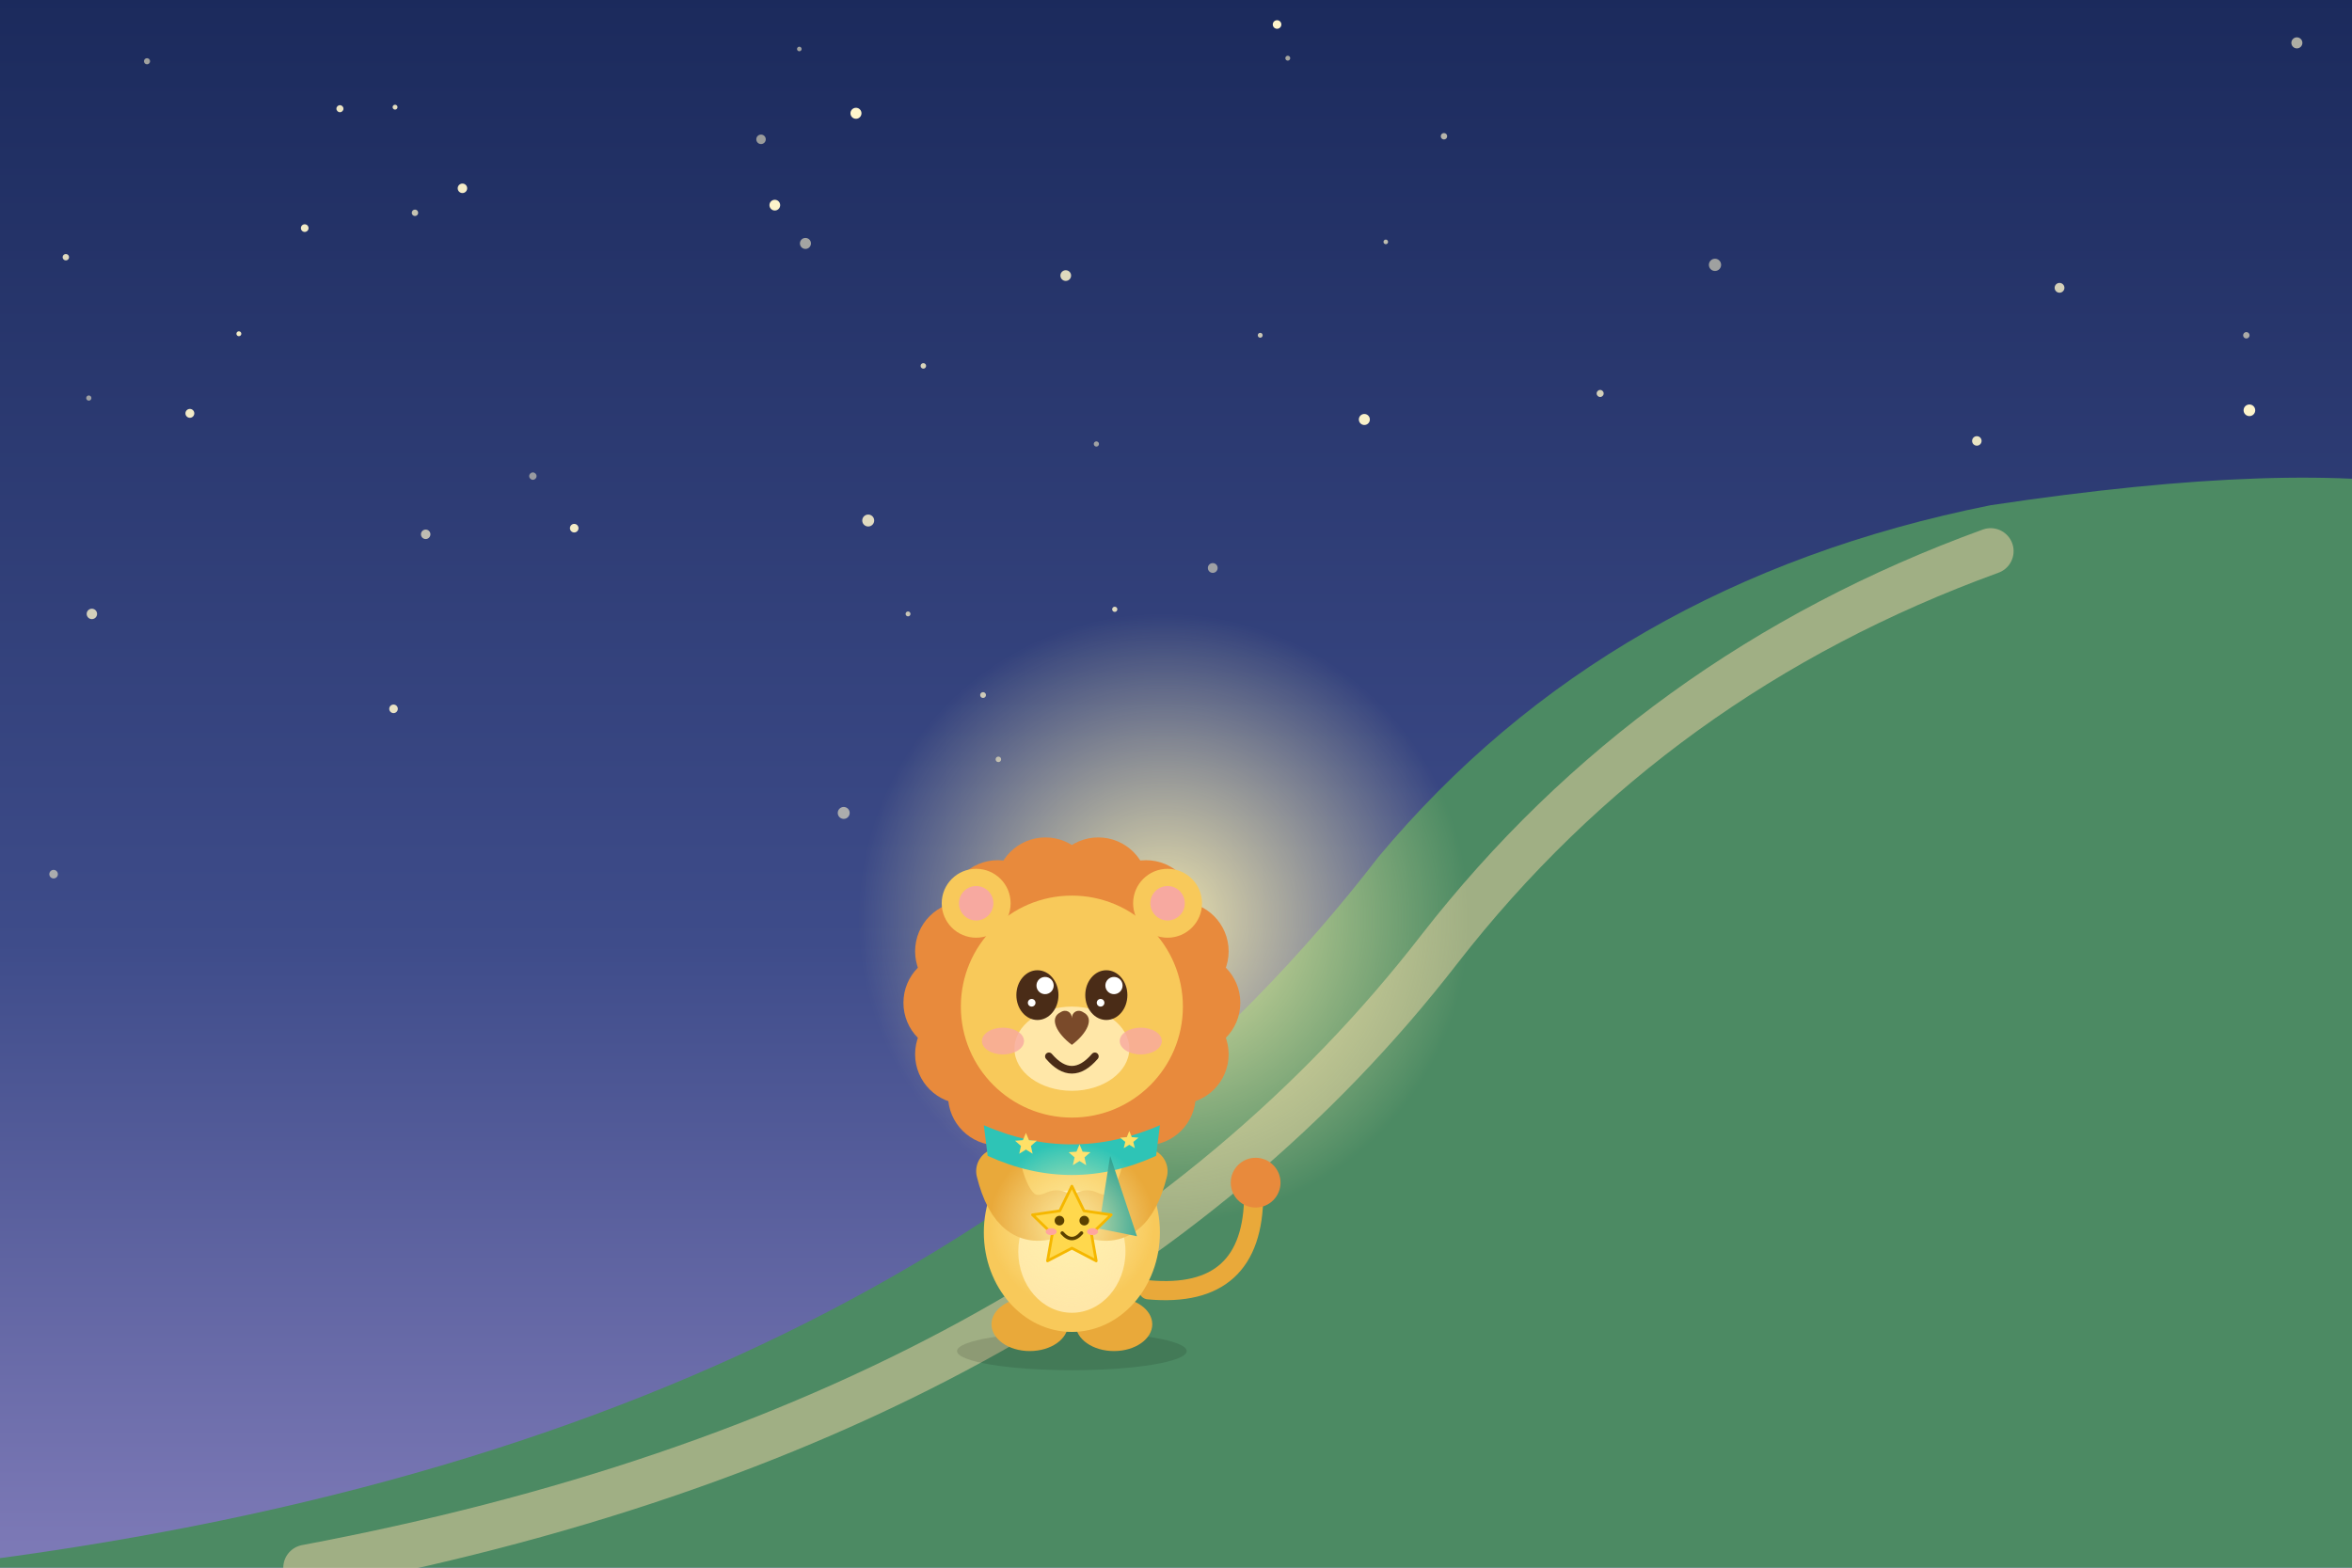
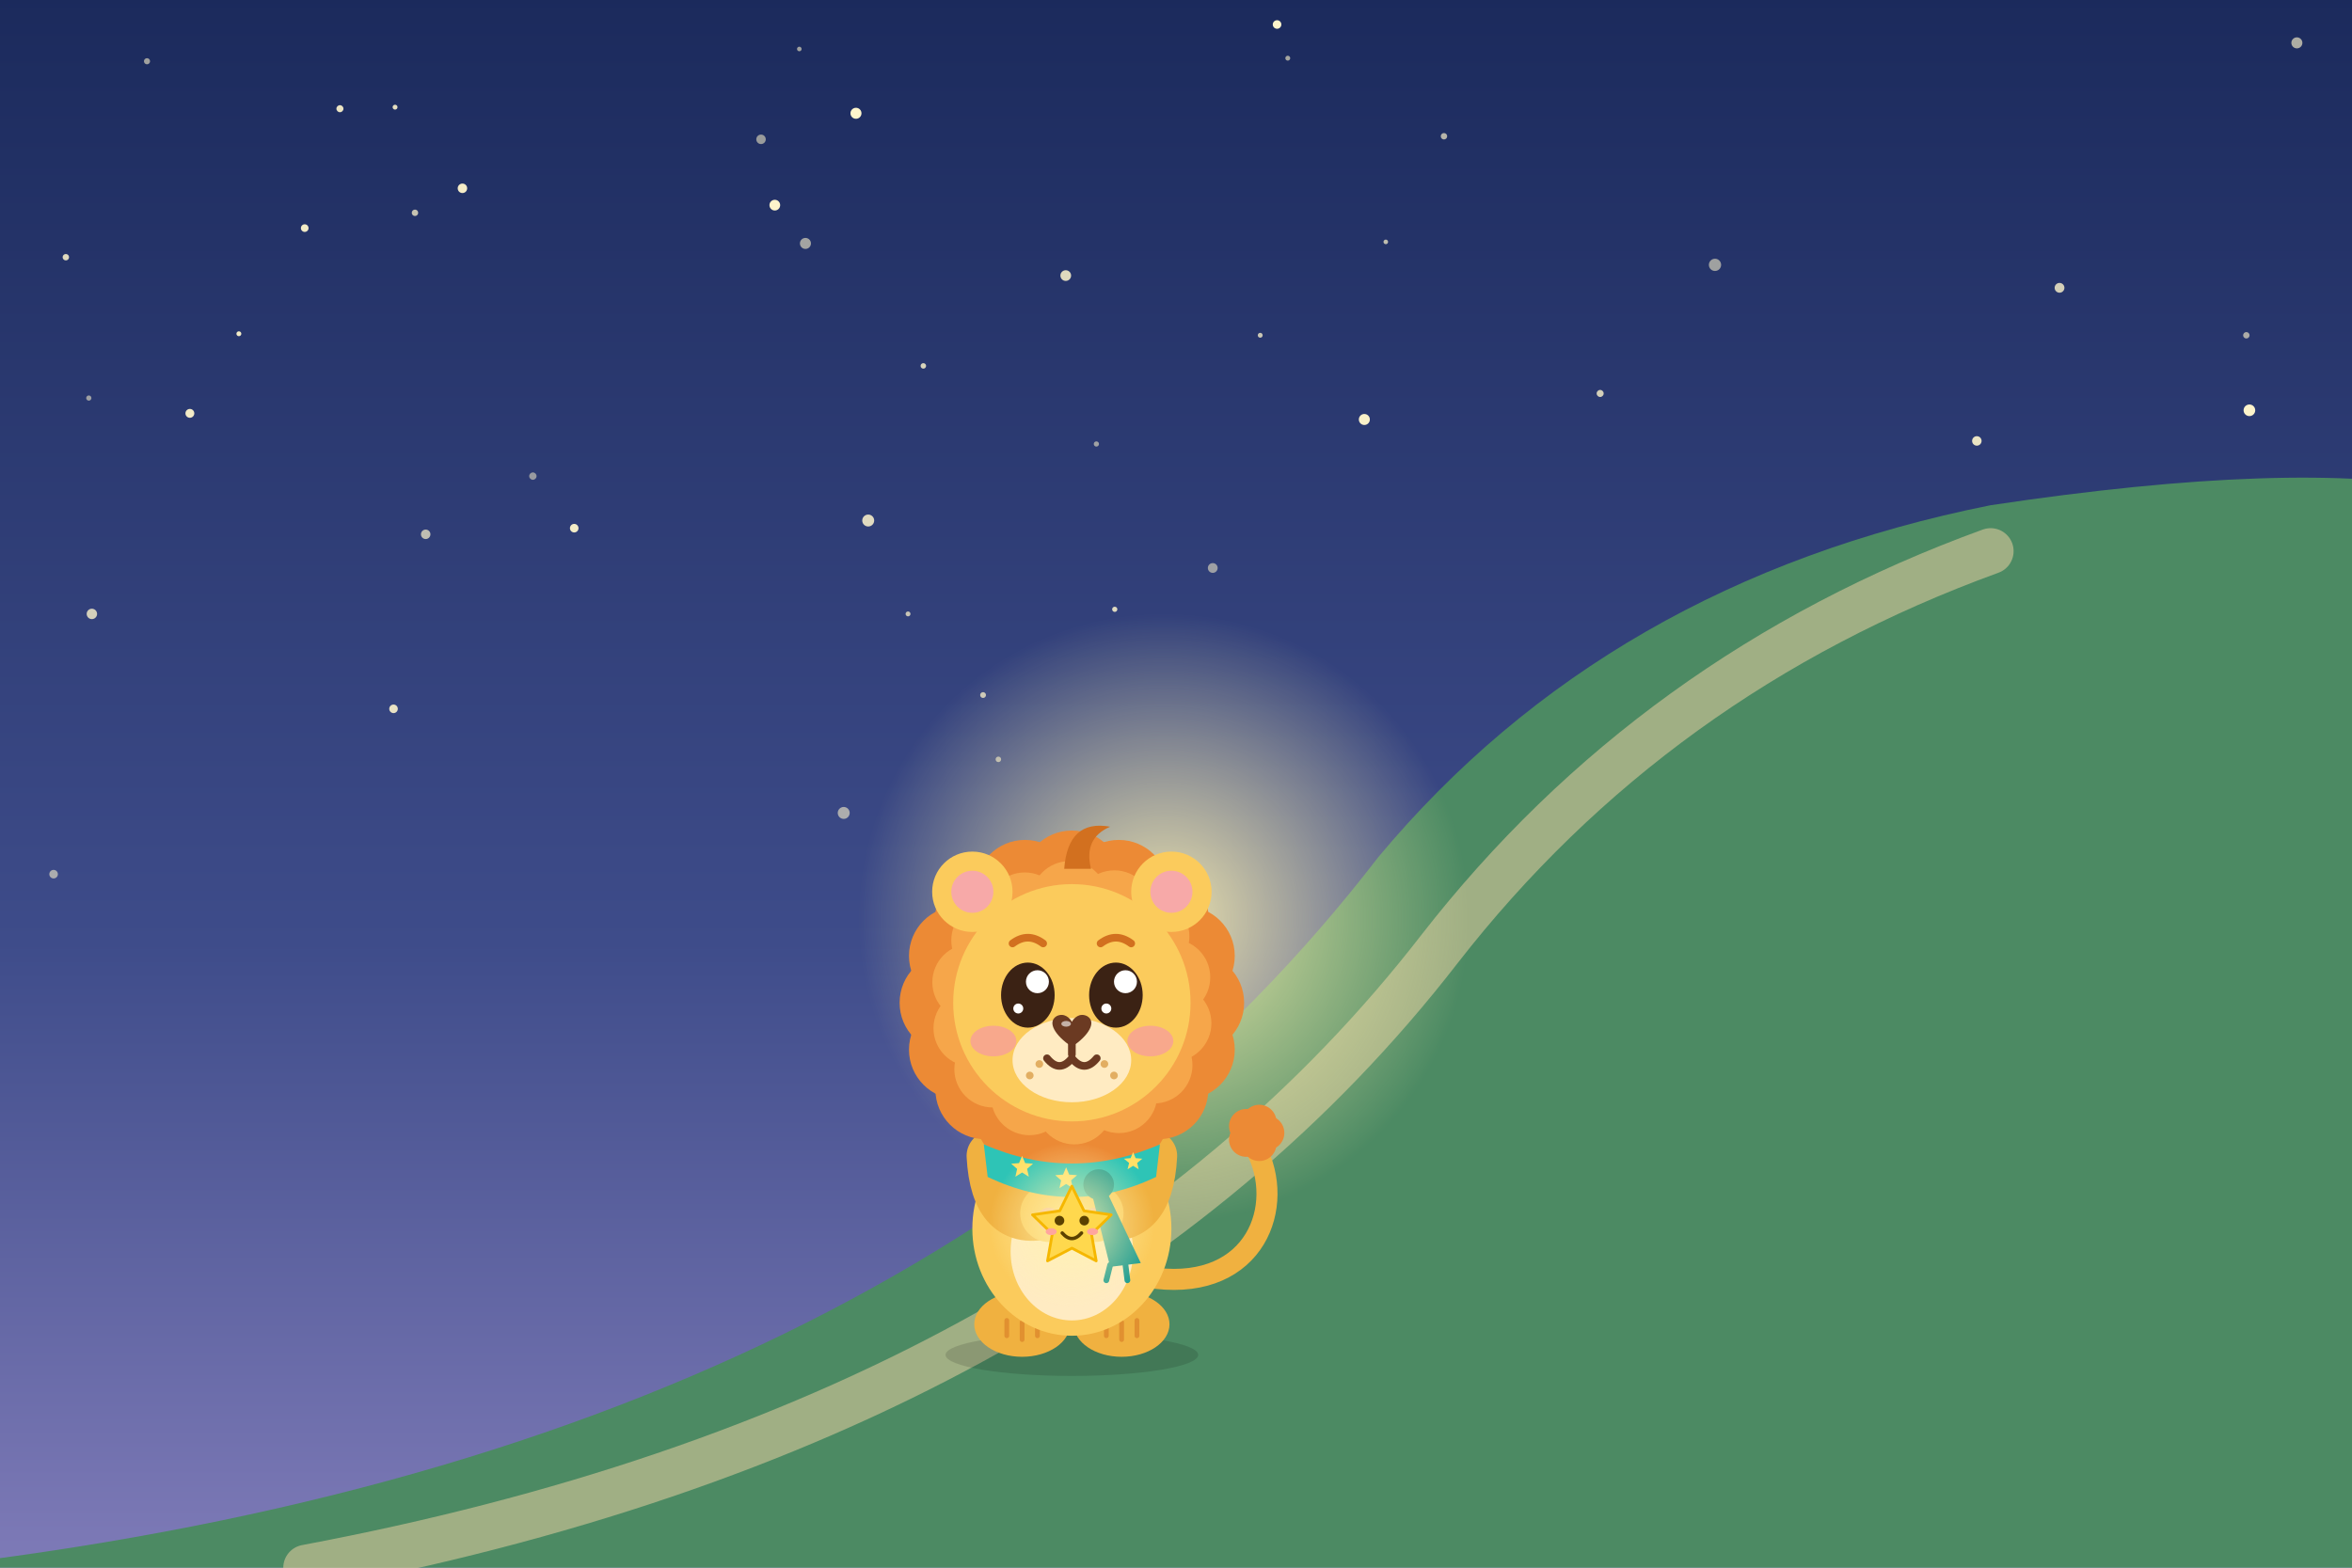
<svg xmlns="http://www.w3.org/2000/svg" viewBox="0 0 1536 1024" role="img" aria-label="Lio urcă dealul, iar steluța îi luminează drumul">
  <defs>
    <linearGradient id="night" x1="0" y1="0" x2="0" y2="1">
      <stop offset="0" stop-color="#1B2A5C" />
      <stop offset="0.6" stop-color="#3E4C8A" />
      <stop offset="1" stop-color="#7F7BB8" />
    </linearGradient>
    <linearGradient id="dusk" x1="0" y1="0" x2="0" y2="1">
      <stop offset="0" stop-color="#2B3A73" />
      <stop offset="0.55" stop-color="#8A6FB3" />
      <stop offset="1" stop-color="#F2A98B" />
    </linearGradient>
    <radialGradient id="glow">
      <stop offset="0" stop-color="#FFF3B0" stop-opacity="0.9" />
      <stop offset="1" stop-color="#FFF3B0" stop-opacity="0" />
    </radialGradient>
    <radialGradient id="moon">
      <stop offset="0" stop-color="#FFFBE6" />
      <stop offset="1" stop-color="#F6E7A8" />
    </radialGradient>
    <filter id="soft">
      <feGaussianBlur stdDeviation="1.2" />
    </filter>
  </defs>
  <rect width="1536" height="1024" fill="url(#night)" />
  <circle cx="497" cy="91" r="3.1" fill="#FFF6CC" opacity="0.54" />
  <circle cx="823" cy="219" r="1.6" fill="#FFF6CC" opacity="0.75" />
  <circle cx="58" cy="260" r="1.7" fill="#FFF6CC" opacity="0.55" />
  <circle cx="652" cy="496" r="1.8" fill="#FFF6CC" opacity="0.61" />
  <circle cx="964" cy="569" r="2.9" fill="#FFF6CC" opacity="0.70" />
  <circle cx="1500" cy="28" r="3.6" fill="#FFF6CC" opacity="0.64" />
  <circle cx="222" cy="71" r="2.3" fill="#FFF6CC" opacity="0.91" />
  <circle cx="278" cy="349" r="3.1" fill="#FFF6CC" opacity="0.69" />
  <circle cx="841" cy="38" r="1.6" fill="#FFF6CC" opacity="0.60" />
  <circle cx="1045" cy="257" r="2.3" fill="#FFF6CC" opacity="0.79" />
  <circle cx="696" cy="180" r="3.5" fill="#FFF6CC" opacity="0.85" />
  <circle cx="375" cy="345" r="2.8" fill="#FFF6CC" opacity="0.94" />
  <circle cx="1120" cy="173" r="4.0" fill="#FFF6CC" opacity="0.56" />
  <circle cx="642" cy="454" r="1.9" fill="#FFF6CC" opacity="0.74" />
  <circle cx="60" cy="401" r="3.4" fill="#FFF6CC" opacity="0.79" />
  <circle cx="1345" cy="188" r="3.2" fill="#FFF6CC" opacity="0.80" />
  <circle cx="891" cy="274" r="3.6" fill="#FFF6CC" opacity="0.97" />
  <circle cx="728" cy="398" r="1.7" fill="#FFF6CC" opacity="0.85" />
  <circle cx="994" cy="596" r="3.6" fill="#FFF6CC" opacity="0.64" />
  <circle cx="593" cy="401" r="1.6" fill="#FFF6CC" opacity="0.73" />
  <circle cx="258" cy="70" r="1.6" fill="#FFF6CC" opacity="0.88" />
  <circle cx="199" cy="149" r="2.5" fill="#FFF6CC" opacity="0.94" />
  <circle cx="124" cy="270" r="2.9" fill="#FFF6CC" opacity="0.94" />
  <circle cx="1258" cy="518" r="2.2" fill="#FFF6CC" opacity="0.71" />
  <circle cx="551" cy="531" r="3.9" fill="#FFF6CC" opacity="0.58" />
  <circle cx="271" cy="139" r="2.1" fill="#FFF6CC" opacity="0.74" />
  <circle cx="905" cy="158" r="1.5" fill="#FFF6CC" opacity="0.71" />
  <circle cx="567" cy="340" r="3.9" fill="#FFF6CC" opacity="0.85" />
  <circle cx="792" cy="371" r="3.2" fill="#FFF6CC" opacity="0.53" />
  <circle cx="1382" cy="468" r="3.7" fill="#FFF6CC" opacity="0.90" />
  <circle cx="603" cy="239" r="1.8" fill="#FFF6CC" opacity="0.82" />
  <circle cx="96" cy="40" r="2.0" fill="#FFF6CC" opacity="0.58" />
  <circle cx="522" cy="32" r="1.5" fill="#FFF6CC" opacity="0.58" />
  <circle cx="156" cy="218" r="1.6" fill="#FFF6CC" opacity="0.94" />
  <circle cx="943" cy="89" r="2.1" fill="#FFF6CC" opacity="0.67" />
  <circle cx="559" cy="74" r="3.6" fill="#FFF6CC" opacity="1.00" />
  <circle cx="716" cy="290" r="1.7" fill="#FFF6CC" opacity="0.55" />
  <circle cx="526" cy="159" r="3.6" fill="#FFF6CC" opacity="0.58" />
  <circle cx="35" cy="571" r="2.8" fill="#FFF6CC" opacity="0.57" />
  <circle cx="834" cy="16" r="2.8" fill="#FFF6CC" opacity="0.99" />
  <circle cx="1326" cy="418" r="2.2" fill="#FFF6CC" opacity="0.68" />
  <circle cx="257" cy="463" r="2.8" fill="#FFF6CC" opacity="0.89" />
  <circle cx="506" cy="134" r="3.5" fill="#FFF6CC" opacity="0.99" />
  <circle cx="1310" cy="484" r="3.5" fill="#FFF6CC" opacity="0.87" />
  <circle cx="348" cy="311" r="2.4" fill="#FFF6CC" opacity="0.51" />
  <circle cx="43" cy="168" r="2.1" fill="#FFF6CC" opacity="0.85" />
  <circle cx="1469" cy="268" r="3.8" fill="#FFF6CC" opacity="0.99" />
  <circle cx="1467" cy="219" r="2.1" fill="#FFF6CC" opacity="0.61" />
  <circle cx="302" cy="123" r="3.1" fill="#FFF6CC" opacity="0.95" />
  <circle cx="1291" cy="288" r="3.1" fill="#FFF6CC" opacity="0.90" />
  <path d="M-50,1024 Q600,950 900,560 Q1050,380 1300,330 Q1500,300 1600,320 L1600,1024 Z" fill="#4C8A63" />
  <path d="M200,1024 Q700,930 940,620 Q1080,440 1300,360" stroke="#D9C89A" stroke-width="30" fill="none" opacity="0.6" stroke-linecap="round" />
  <circle cx="760" cy="600" r="200" fill="url(#glow)" />
  <g transform="translate(700,880) scale(1.25,1.25)">
-     <ellipse cx="0" cy="2" rx="60" ry="10" fill="#000" opacity="0.12" />
-     <path d="M40,-30 Q95,-25 95,-80" stroke="#E9A93A" stroke-width="10" fill="none" stroke-linecap="round" />
-     <circle cx="96" cy="-86" r="13" fill="#E88A3C" />
-     <ellipse cx="-22" cy="-12" rx="20" ry="14" fill="#E9A93A" />
-     <ellipse cx="22" cy="-12" rx="20" ry="14" fill="#E9A93A" />
-     <ellipse cx="0" cy="-60" rx="46" ry="52" fill="#F8C95A" />
-     <ellipse cx="0" cy="-50" rx="28" ry="32" fill="#FFE7A8" />
-     <path d="M-38,-92 Q-30,-60 -8,-70" stroke="#E9A93A" stroke-width="24" fill="none" stroke-linecap="round" />
-     <path d="M38,-92 Q30,-60 8,-70" stroke="#E9A93A" stroke-width="24" fill="none" stroke-linecap="round" />
-     <circle cx="62.0" cy="-180.0" r="26.0" fill="#E88A3C" />
-     <circle cx="55.9" cy="-153.1" r="26.0" fill="#E88A3C" />
-     <circle cx="38.7" cy="-131.5" r="26.0" fill="#E88A3C" />
-     <circle cx="13.8" cy="-119.6" r="26.0" fill="#E88A3C" />
-     <circle cx="-13.8" cy="-119.6" r="26.0" fill="#E88A3C" />
-     <circle cx="-38.7" cy="-131.5" r="26.0" fill="#E88A3C" />
-     <circle cx="-55.9" cy="-153.1" r="26.0" fill="#E88A3C" />
-     <circle cx="-62.0" cy="-180.0" r="26.0" fill="#E88A3C" />
-     <circle cx="-55.9" cy="-206.9" r="26.0" fill="#E88A3C" />
-     <circle cx="-38.7" cy="-228.5" r="26.0" fill="#E88A3C" />
-     <circle cx="-13.8" cy="-240.4" r="26.0" fill="#E88A3C" />
-     <circle cx="13.8" cy="-240.4" r="26.0" fill="#E88A3C" />
-     <circle cx="38.7" cy="-228.5" r="26.0" fill="#E88A3C" />
-     <circle cx="55.9" cy="-206.9" r="26.0" fill="#E88A3C" />
-     <circle cx="-50" cy="-232" r="18" fill="#F8C95A" />
-     <circle cx="50" cy="-232" r="18" fill="#F8C95A" />
-     <circle cx="-50" cy="-232" r="9" fill="#F7A9A0" />
-     <circle cx="50" cy="-232" r="9" fill="#F7A9A0" />
-     <circle cx="0" cy="-178" r="58" fill="#F8C95A" />
-     <ellipse cx="0" cy="-156" rx="30" ry="22" fill="#FFE7A8" />
-     <ellipse cx="-36" cy="-160" rx="11" ry="7" fill="#F7A9A0" opacity="0.8" />
-     <ellipse cx="36" cy="-160" rx="11" ry="7" fill="#F7A9A0" opacity="0.8" />
-     <ellipse cx="-18" cy="-184" rx="11" ry="13" fill="#4A2C17" />
-     <ellipse cx="18" cy="-184" rx="11" ry="13" fill="#4A2C17" />
-     <circle cx="-14" cy="-189" r="4.5" fill="#fff" />
-     <circle cx="22" cy="-189" r="4.5" fill="#fff" />
-     <circle cx="-21" cy="-180" r="2" fill="#fff" />
-     <circle cx="15" cy="-180" r="2" fill="#fff" />
-     <path d="M0,-158 c-8,-6 -12,-14 -6,-17 c3,-2 6,0 6,3 c0,-3 3,-5 6,-3 c6,3 2,11 -6,17z" fill="#7A4A2A" />
-     <path d="M-12,-152 q12,14 24,0" stroke="#4A2C17" stroke-width="4" fill="none" stroke-linecap="round" />
-     <path d="M-46,-116 Q0,-96 46,-116 L44,-100 Q0,-80 -44,-100 Z" fill="#2EC4B6" />
-     <path d="M20,-100 L34,-58 L14,-62 Z" fill="#1E9C91" />
-     <path d="M-24.0,-112.0 L-22.4,-108.2 L-18.3,-107.9 L-21.4,-105.2 L-20.5,-101.1 L-24.0,-103.3 L-27.5,-101.1 L-26.6,-105.2 L-29.7,-107.9 L-25.6,-108.2 Z" fill="#FFE066" />
-     <path d="M4.0,-106.0 L5.6,-102.2 L9.7,-101.9 L6.6,-99.2 L7.5,-95.1 L4.0,-97.3 L0.5,-95.1 L1.4,-99.2 L-1.7,-101.9 L2.4,-102.2 Z" fill="#FFE066" />
-     <path d="M30.0,-113.0 L31.3,-109.8 L34.8,-109.5 L32.1,-107.3 L32.9,-104.0 L30.0,-105.8 L27.1,-104.0 L27.9,-107.3 L25.2,-109.5 L28.7,-109.8 Z" fill="#FFE066" />
+     <ellipse cx="0" cy="4" rx="66" ry="11" fill="#000" opacity=".13" />
+     <path d="M44,-36 C96,-30 112,-74 96,-104" stroke="#F0B140" stroke-width="11" fill="none" stroke-linecap="round" />
+     <circle cx="102.0" cy="-112.0" r="9" fill="#EC8A35" />
+     <circle cx="97.9" cy="-106.3" r="9" fill="#EC8A35" />
+     <circle cx="91.1" cy="-108.5" r="9" fill="#EC8A35" />
+     <circle cx="91.1" cy="-115.5" r="9" fill="#EC8A35" />
+     <circle cx="97.9" cy="-117.7" r="9" fill="#EC8A35" />
+     <ellipse cx="-26" cy="-12" rx="25" ry="17" fill="#F0B140" />
+     <ellipse cx="26" cy="-12" rx="25" ry="17" fill="#F0B140" />
+     <path d="M-34,-6 v-8 M-26,-4 v-9 M-18,-6 v-8 M18,-6 v-8 M26,-4 v-9 M34,-6 v-8" stroke="#D2701F" stroke-width="2.5" stroke-linecap="round" opacity=".5" />
+     <ellipse cx="0" cy="-62" rx="52" ry="56" fill="#FBCB5C" />
+     <ellipse cx="0" cy="-50" rx="32" ry="36" fill="#FFEBC2" />
+     <path d="M-42,-100 Q-40,-62 -12,-70" stroke="#F0B140" stroke-width="26" fill="none" stroke-linecap="round" />
+     <circle cx="-12" cy="-70" r="15" fill="#FBCB5C" />
+     <circle cx="-12" cy="-67" r="6" fill="#F7A9A8" opacity=".7" />
+     <path d="M42,-100 Q40,-62 12,-70" stroke="#F0B140" stroke-width="26" fill="none" stroke-linecap="round" />
+     <circle cx="12" cy="-70" r="15" fill="#FBCB5C" />
+     <circle cx="12" cy="-67" r="6" fill="#F7A9A8" opacity=".7" />
+     <circle cx="64.0" cy="-180.0" r="26" fill="#EC8A35" />
+     <circle cx="59.1" cy="-155.5" r="26" fill="#EC8A35" />
+     <circle cx="45.3" cy="-134.7" r="26" fill="#EC8A35" />
+     <circle cx="24.5" cy="-120.9" r="26" fill="#EC8A35" />
+     <circle cx="0.0" cy="-116.0" r="26" fill="#EC8A35" />
+     <circle cx="-24.5" cy="-120.9" r="26" fill="#EC8A35" />
+     <circle cx="-45.3" cy="-134.7" r="26" fill="#EC8A35" />
+     <circle cx="-59.1" cy="-155.5" r="26" fill="#EC8A35" />
+     <circle cx="-64.0" cy="-180.0" r="26" fill="#EC8A35" />
+     <circle cx="-59.1" cy="-204.5" r="26" fill="#EC8A35" />
+     <circle cx="-45.3" cy="-225.3" r="26" fill="#EC8A35" />
+     <circle cx="-24.5" cy="-239.1" r="26" fill="#EC8A35" />
+     <circle cx="-0.0" cy="-244.0" r="26" fill="#EC8A35" />
+     <circle cx="24.5" cy="-239.1" r="26" fill="#EC8A35" />
+     <circle cx="45.3" cy="-225.3" r="26" fill="#EC8A35" />
+     <circle cx="59.1" cy="-204.5" r="26" fill="#EC8A35" />
+     <circle cx="52.9" cy="-169.3" r="20" fill="#F6A64A" />
+     <circle cx="43.0" cy="-147.4" r="20" fill="#F6A64A" />
+     <circle cx="24.6" cy="-131.9" r="20" fill="#F6A64A" />
+     <circle cx="1.3" cy="-126.0" r="20" fill="#F6A64A" />
+     <circle cx="-22.2" cy="-130.8" r="20" fill="#F6A64A" />
+     <circle cx="-41.4" cy="-145.3" r="20" fill="#F6A64A" />
+     <circle cx="-52.3" cy="-166.7" r="20" fill="#F6A64A" />
+     <circle cx="-52.9" cy="-190.7" r="20" fill="#F6A64A" />
+     <circle cx="-43.0" cy="-212.6" r="20" fill="#F6A64A" />
+     <circle cx="-24.6" cy="-228.1" r="20" fill="#F6A64A" />
+     <circle cx="-1.3" cy="-234.0" r="20" fill="#F6A64A" />
+     <circle cx="22.2" cy="-229.2" r="20" fill="#F6A64A" />
+     <circle cx="41.4" cy="-214.7" r="20" fill="#F6A64A" />
+     <circle cx="52.3" cy="-193.3" r="20" fill="#F6A64A" />
+     <path d="M-4,-250 q2,-26 24,-22 q-14,6 -10,22 z" fill="#D2701F" />
+     <circle cx="-52" cy="-238" r="21" fill="#FBCB5C" />
+     <circle cx="52" cy="-238" r="21" fill="#FBCB5C" />
+     <circle cx="-52" cy="-238" r="11" fill="#F7A9A8" />
+     <circle cx="52" cy="-238" r="11" fill="#F7A9A8" />
+     <circle cx="0" cy="-180" r="62" fill="#FBCB5C" />
+     <ellipse cx="0" cy="-150" rx="31" ry="22" fill="#FFEBC2" />
+     <ellipse cx="-41" cy="-160" rx="12" ry="8" fill="#F79C9C" opacity=".75" />
+     <ellipse cx="41" cy="-160" rx="12" ry="8" fill="#F79C9C" opacity=".75" />
+     <path d="M-31,-211 q8,-6 16,0 M15,-211 q8,-6 16,0" stroke="#D2701F" stroke-width="4" fill="none" stroke-linecap="round" />
+     <ellipse cx="-23" cy="-184" rx="14" ry="17" fill="#3B2214" />
+     <g>
+       <circle cx="-18" cy="-191" r="6" fill="#fff" />
+       <circle cx="-28" cy="-177" r="2.6" fill="#fff" />
+     </g>
+     <ellipse cx="23" cy="-184" rx="14" ry="17" fill="#3B2214" />
+     <g>
+       <circle cx="28" cy="-191" r="6" fill="#fff" />
+       <circle cx="18" cy="-177" r="2.6" fill="#fff" />
+     </g>
+     <circle cx="-17" cy="-148" r="2" fill="#E2AE62" />
+     <circle cx="-22" cy="-142" r="2" fill="#E2AE62" />
+     <circle cx="17" cy="-148" r="2" fill="#E2AE62" />
+     <circle cx="22" cy="-142" r="2" fill="#E2AE62" />
+     <path d="M0,-157 C-9,-163 -13,-170 -8,-173 C-4,-175 -1,-172 0,-170 C1,-172 4,-175 8,-173 C13,-170 9,-163 0,-157 Z" fill="#6B3A22" />
+     <ellipse cx="-3" cy="-169" rx="2.5" ry="1.5" fill="#fff" opacity=".6" />
+     <path d="M0,-158 v5 M-13,-151 q6.5,8 13,0 q6.5,8 13,0" stroke="#6B3A22" stroke-width="4" fill="none" stroke-linecap="round" stroke-linejoin="round" />
+     <path d="M-46,-106 Q0,-86 46,-106 L44,-89 Q0,-68 -44,-89 Z" fill="#2EC4B6" />
+     <path d="M16,-86 L36,-44 L20,-42 L10,-82 Z" fill="#1E9C91" />
+     <path d="M20,-43 l-2,8 M28,-43 l1,8" stroke="#1E9C91" stroke-width="3" stroke-linecap="round" />
+     <circle cx="14" cy="-85" r="8" fill="#1E9C91" />
+     <path d="M-26.0,-100.0 L-24.4,-96.2 L-20.3,-95.9 L-23.4,-93.2 L-22.5,-89.1 L-26.0,-91.3 L-29.5,-89.1 L-28.6,-93.2 L-31.7,-95.9 L-27.6,-96.2 Z" fill="#FFE066" />
+     <path d="M-3.0,-94.0 L-1.4,-90.2 L2.7,-89.9 L-0.4,-87.2 L0.5,-83.1 L-3.0,-85.3 L-6.5,-83.1 L-5.6,-87.2 L-8.7,-89.9 L-4.6,-90.2 Z" fill="#FFE066" />
+     <path d="M32.0,-102.0 L33.3,-98.8 L36.8,-98.5 L34.1,-96.3 L34.9,-93.0 L32.0,-94.8 L29.1,-93.0 L29.9,-96.3 L27.2,-98.5 L30.7,-98.8 Z" fill="#FFE066" />
  </g>
  <circle cx="700" cy="800" r="54.0" fill="url(#glow)" />
  <path d="M700.0,774.8 L707.9,790.9 L725.7,793.5 L712.8,806.0 L715.9,823.6 L700.0,815.3 L684.1,823.6 L687.2,806.0 L674.3,793.5 L692.1,790.9 Z" fill="#FFD84D" stroke="#F5B700" stroke-width="1.8" stroke-linejoin="round" />
  <circle cx="691.9" cy="797.3" r="3.15" fill="#5B4100" />
  <circle cx="708.1" cy="797.3" r="3.15" fill="#5B4100" />
  <ellipse cx="686.5" cy="804.5" rx="3.6" ry="2.25" fill="#FFA69E" />
  <ellipse cx="713.5" cy="804.5" rx="3.6" ry="2.25" fill="#FFA69E" />
  <path d="M693.7,805.4 q6.3,7.2 12.6,0" stroke="#5B4100" stroke-width="2.25" fill="none" stroke-linecap="round" />
</svg>
